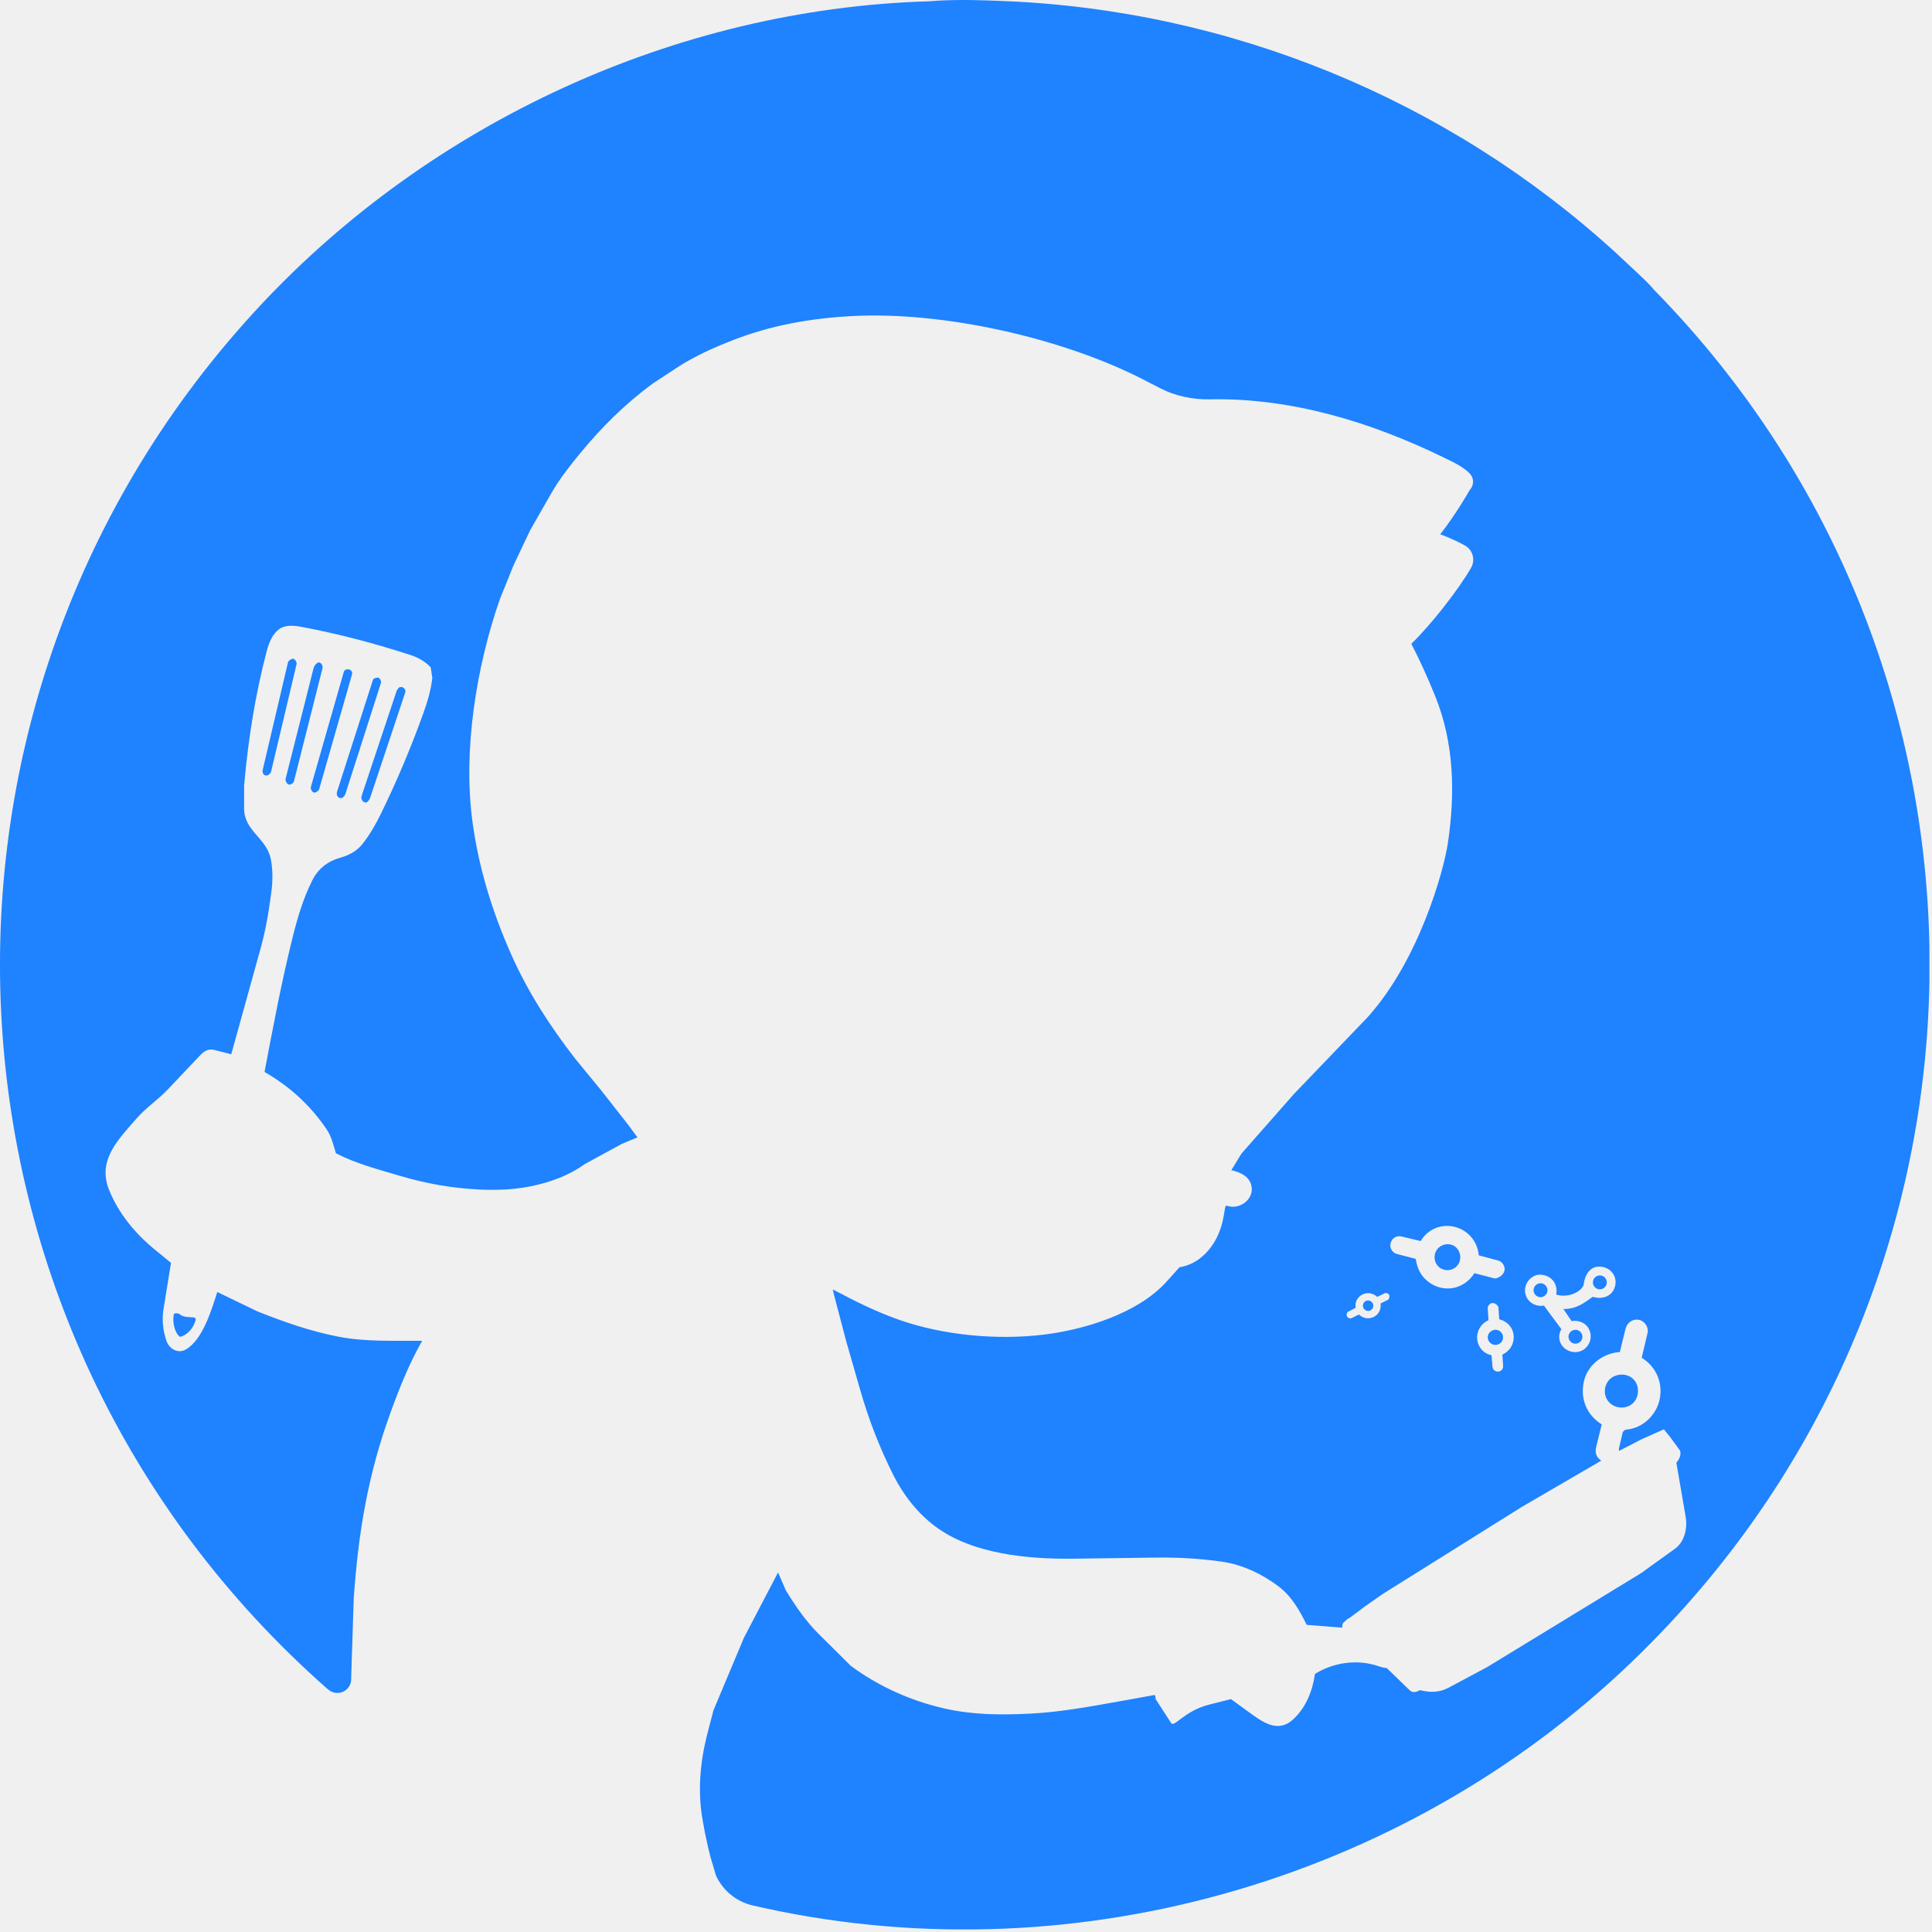
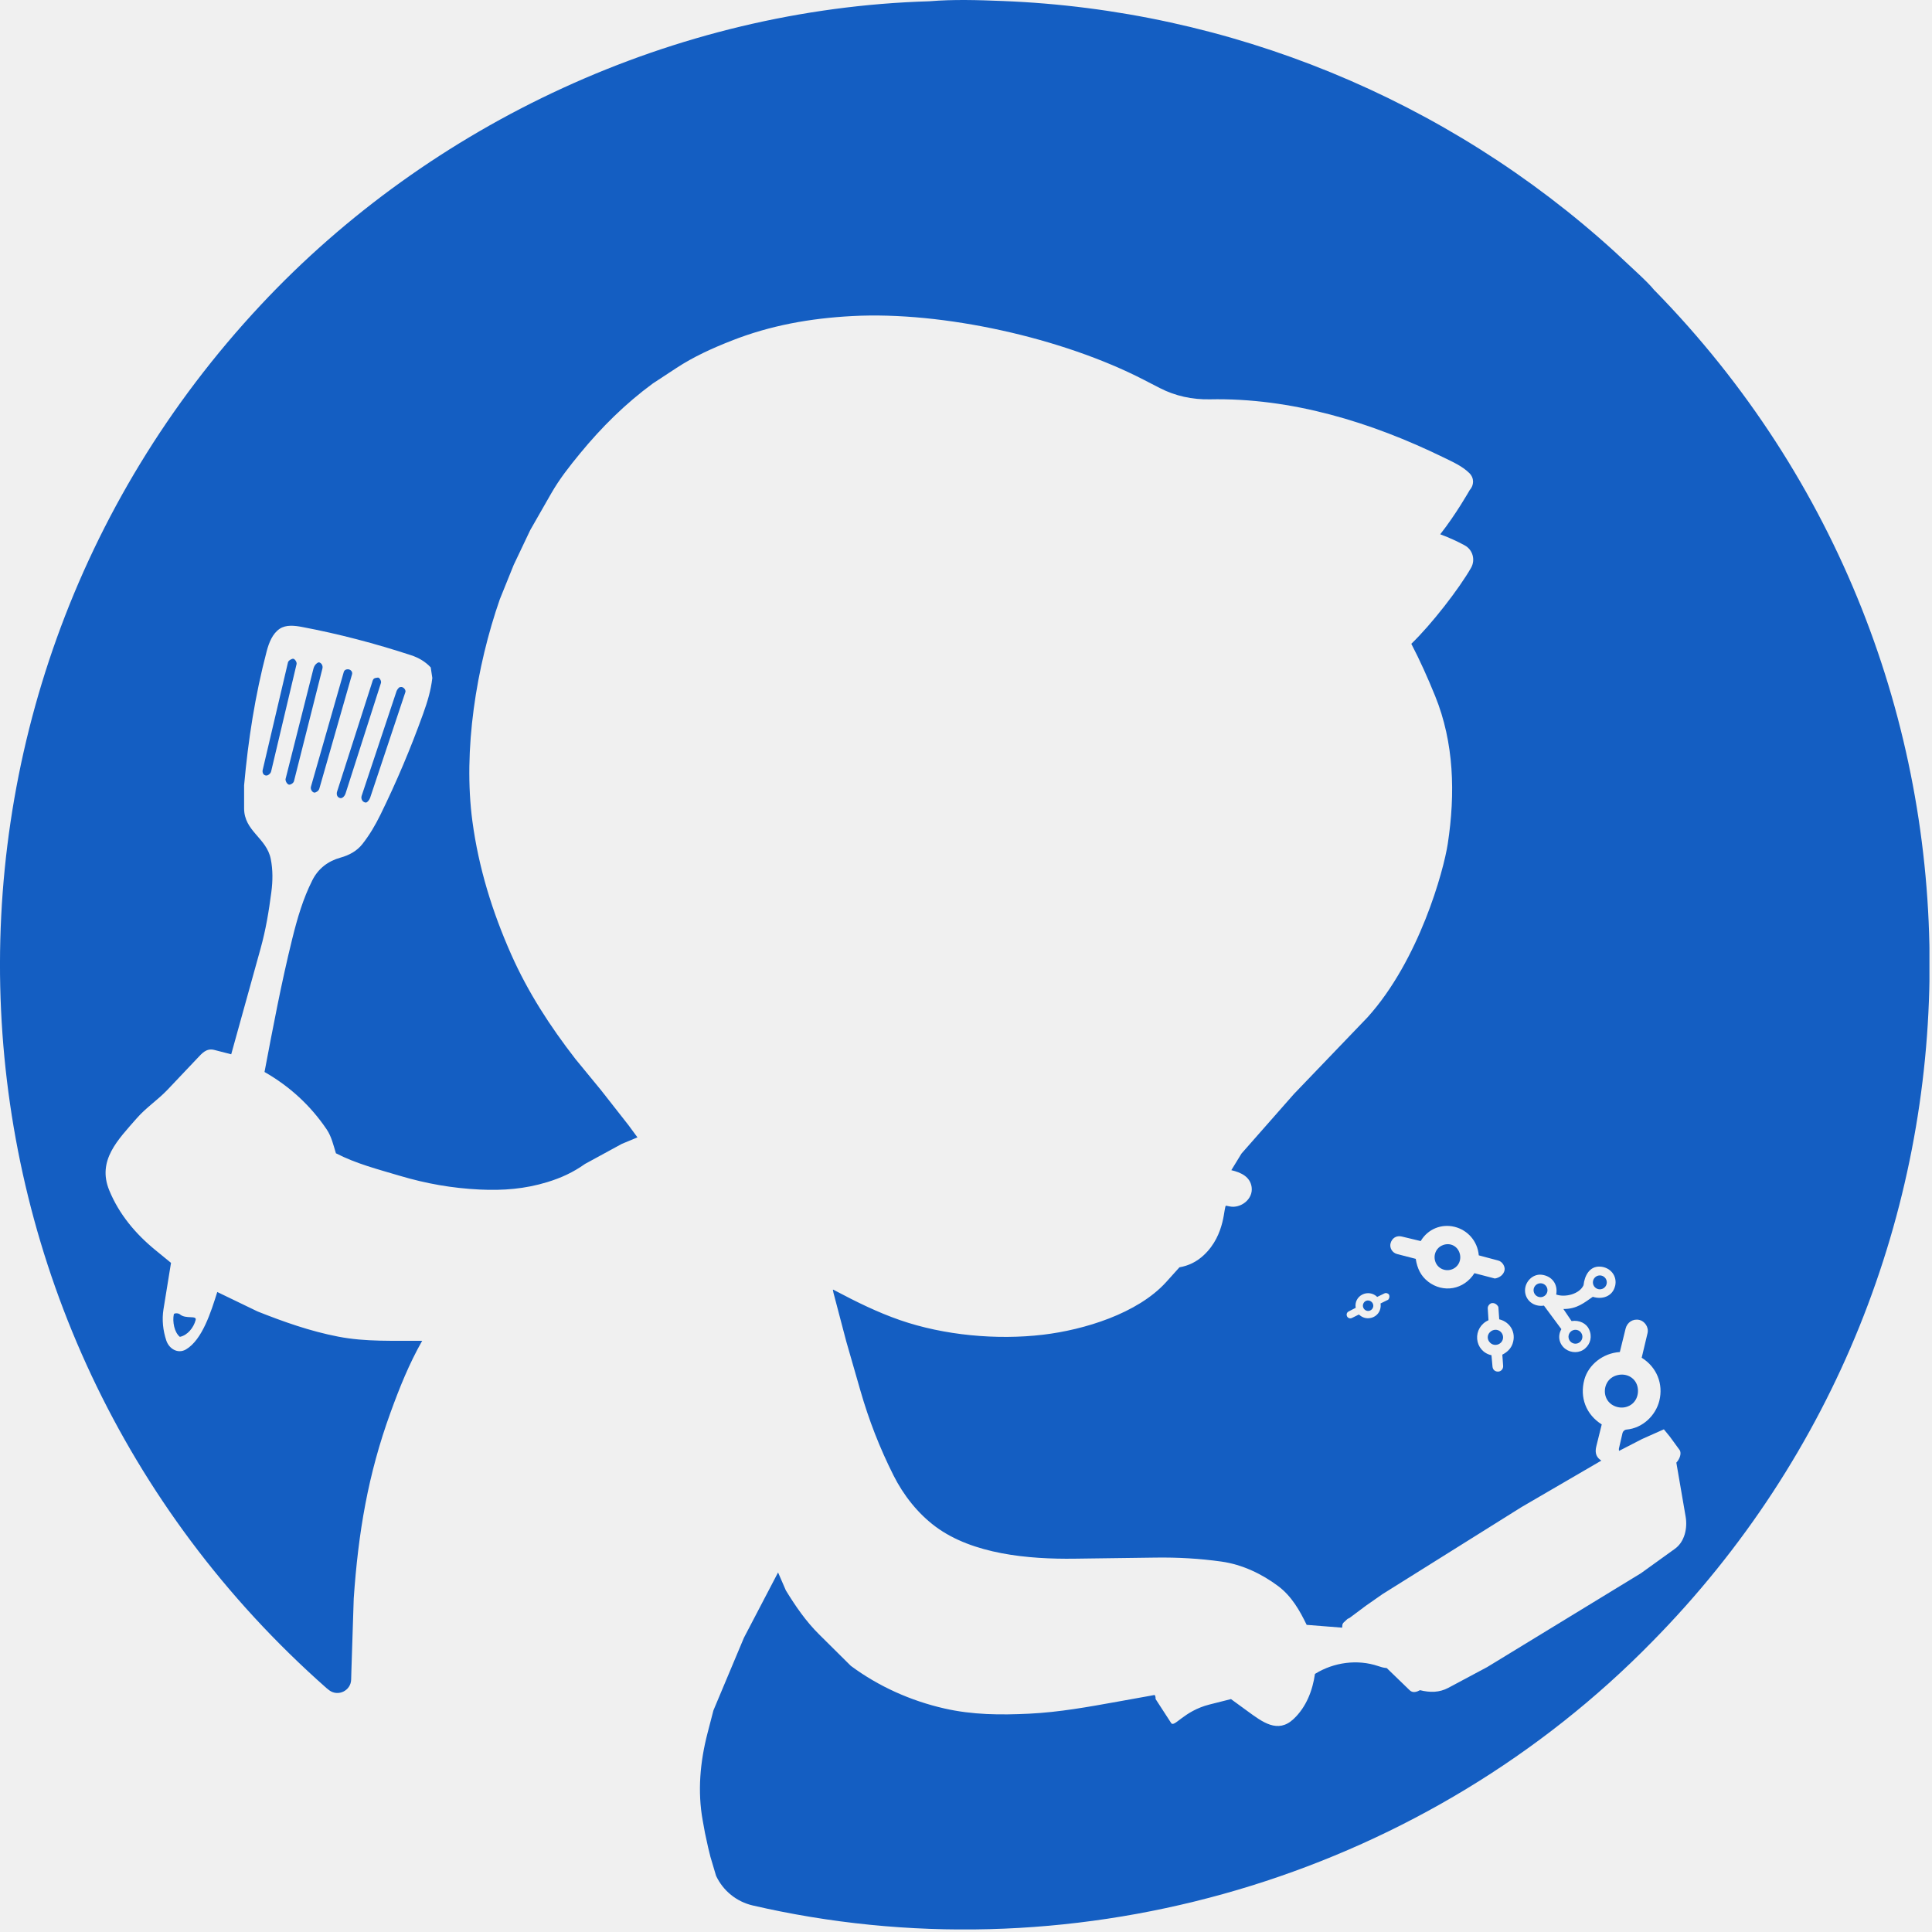
<svg xmlns="http://www.w3.org/2000/svg" width="213" height="213" viewBox="0 0 213 213" fill="none">
  <g clip-path="url(#clip0_1_6)">
-     <path d="M164.253 146.879C163.949 147.188 163.935 147.685 164.278 148.028C164.624 148.376 165.168 148.335 165.484 148.011C165.807 147.676 165.782 147.138 165.444 146.826C165.101 146.51 164.585 146.538 164.256 146.879H164.253Z" fill="#1F82FF" />
-     <path d="M151.027 143.415C150.751 143.303 150.433 143.42 150.302 143.727C150.171 144.037 150.338 144.372 150.623 144.489C150.919 144.609 151.256 144.452 151.368 144.157C151.479 143.858 151.329 143.538 151.027 143.415Z" fill="#1F82FF" />
-     <path d="M182.412 32.023C181.979 31.473 181.237 30.757 180.406 29.981L178.034 27.769C159.532 10.912 135.553 1.08 110.507 0.109C107.77 0.003 105.158 -0.083 102.449 0.14C74.332 0.971 47.431 13.639 28.742 33.63C-12.197 77.417 -9.071 146.312 35.991 186.106C36.066 186.17 36.167 186.254 36.29 186.346C37.275 187.082 38.681 186.399 38.714 185.171L38.739 184.256L38.999 176.224C39.498 168.983 40.564 162.576 43.056 155.723C44.047 152.998 45.087 150.387 46.544 147.821C43.349 147.794 40.347 147.955 37.283 147.361C34.189 146.762 31.298 145.738 28.39 144.583L23.954 142.441C23.273 144.597 22.316 147.699 20.508 148.77C19.623 149.294 18.639 148.72 18.329 147.774C17.974 146.697 17.835 145.509 18.025 144.335L18.853 139.228L17.135 137.822C14.933 136.023 13.125 133.867 12.042 131.226C10.692 127.929 13.005 125.659 15.081 123.282C16.119 122.094 17.411 121.26 18.477 120.133L21.738 116.691C22.26 116.139 22.749 115.528 23.625 115.754L25.491 116.234L28.728 104.575C29.308 102.486 29.638 100.475 29.917 98.338C30.076 97.122 30.09 95.906 29.852 94.707C29.387 92.359 26.912 91.647 26.912 89.115V86.585C27.361 81.567 28.125 76.65 29.403 71.794C29.654 70.843 30.048 69.85 30.835 69.323C31.529 68.857 32.478 68.966 33.287 69.119C37.4 69.897 41.362 70.943 45.327 72.24C46.178 72.519 46.912 72.963 47.487 73.582L47.663 74.748C47.501 76.139 47.124 77.375 46.65 78.694C45.271 82.524 43.72 86.197 41.929 89.848C41.357 91.011 40.74 92.052 39.956 93.053C39.35 93.826 38.488 94.289 37.551 94.548C36.184 94.927 35.095 95.736 34.437 97.044C33.413 99.072 32.788 101.211 32.227 103.473C31.016 108.368 30.101 113.244 29.163 118.184C31.979 119.796 34.25 121.902 36.022 124.523C36.544 125.296 36.753 126.236 37.035 127.148C39.278 128.303 41.647 128.905 44.063 129.625C46.99 130.495 49.834 130.997 52.889 131.145C55.47 131.27 57.869 131.081 60.325 130.33C61.873 129.856 63.16 129.268 64.502 128.319L68.556 126.11L70.278 125.394L69.312 124.077L66.271 120.2L63.447 116.761C60.651 113.157 58.215 109.409 56.354 105.214C54.267 100.506 52.772 95.675 52.085 90.571C51.028 82.722 52.512 73.512 55.104 66.068L56.633 62.283L58.458 58.442L60.771 54.398C61.678 52.811 62.78 51.413 63.949 49.991C66.327 47.093 68.958 44.493 71.971 42.279L74.572 40.572C76.466 39.328 78.506 38.404 80.624 37.571C84.932 35.869 89.338 35.091 93.95 34.846C103.984 34.307 117.154 37.267 126.057 41.849L127.877 42.786C129.573 43.659 131.462 44.064 133.371 44.025C142.352 43.841 151.144 46.524 159.189 50.451C160.207 50.947 161.212 51.394 161.982 52.147C162.548 52.699 162.523 53.486 162.032 54.032C162.032 54.032 160.522 56.704 158.781 58.905C159.881 59.309 160.801 59.753 161.491 60.13C162.372 60.612 162.679 61.725 162.183 62.598C160.868 64.905 157.794 68.868 155.595 70.979C156.538 72.792 157.375 74.65 158.223 76.736C160.313 81.885 160.458 87.491 159.613 93.031C159.158 96.007 156.468 105.833 150.773 112.151L142.637 120.63L136.872 127.179L135.751 129.011C136.842 129.262 137.832 129.747 137.991 130.877C138.178 132.224 136.766 133.253 135.578 133.008L135.184 132.927C134.88 132.863 135.181 136.098 132.698 138.394C131.928 139.108 131.06 139.538 130.033 139.719L128.566 141.348C125.413 144.826 119.495 146.616 115.005 147.149C109.902 147.757 104.076 147.222 99.221 145.54C96.721 144.672 94.438 143.54 92.108 142.31C92.008 142.257 91.81 142.129 91.824 142.204L91.888 142.528L93.3 147.894L94.86 153.319C95.792 156.56 96.983 159.628 98.509 162.663C99.6 164.835 101.191 166.86 103.141 168.308C107.243 171.354 113.395 171.912 118.479 171.842L127.405 171.722C129.849 171.688 132.227 171.822 134.651 172.16C136.948 172.481 139.116 173.515 140.935 174.879C142.397 175.978 143.301 177.568 144.057 179.138L147.969 179.448C147.969 179.428 147.975 179.37 147.978 179.342L147.994 179.147C148.003 179.063 148.058 178.951 148.117 178.896L148.558 178.486L148.798 178.366L150.419 177.155L150.595 177.024L152.422 175.747L167.758 166.146L176.312 161.165L176.544 161.034L176.399 160.922C175.908 160.548 175.846 160.032 175.994 159.441L176.589 157.04C174.859 155.957 174.136 154.058 174.675 152.094C175.121 150.471 176.711 149.177 178.584 149.06L179.217 146.488C179.393 145.774 180.04 145.361 180.738 145.52C181.31 145.651 181.798 146.307 181.639 146.976L180.994 149.687C182.66 150.725 183.397 152.585 182.939 154.432C182.54 156.038 181.126 157.452 179.304 157.611C179.105 157.628 178.921 157.818 178.885 157.968L178.536 159.475L178.483 159.703C178.472 159.751 178.475 159.968 178.517 159.949L178.743 159.832L181.045 158.646L183.439 157.581L184.094 158.381L185.163 159.846C185.442 160.228 185.149 160.908 184.814 161.254L185.838 167.201C186.062 168.489 185.721 169.984 184.664 170.746L180.914 173.446L163.963 183.791L159.677 186.081C158.684 186.611 157.648 186.613 156.552 186.34C156.223 186.521 155.765 186.686 155.419 186.351L152.886 183.902C152.478 183.863 152.255 183.788 151.94 183.682C149.674 182.915 147.065 183.247 144.972 184.547C144.718 186.326 144.035 188.189 142.609 189.522C140.871 191.149 139.197 189.863 137.514 188.635L135.714 187.322L133.343 187.921C130.494 188.641 129.473 190.51 129.113 189.955L127.402 187.316C127.408 187.104 127.363 186.853 127.252 186.873L126.819 186.956L123.248 187.598C119.986 188.184 116.797 188.769 113.468 188.931C110.292 189.085 107.226 189.065 104.12 188.357C100.401 187.509 96.866 185.927 93.805 183.66L90.309 180.193C88.847 178.745 87.714 177.091 86.642 175.345L85.78 173.359L82.019 180.555L78.654 188.569L78.004 191.073C77.183 194.242 76.888 197.508 77.474 200.715L77.722 202.079L78.062 203.647L78.322 204.707L78.944 206.801L78.952 206.818C79.728 208.467 81.218 209.666 82.993 210.076C84.014 210.31 85.035 210.531 86.056 210.734C120.976 217.685 157.573 206.099 182.108 181.035C222.739 139.853 223.041 73.523 182.431 32.031L182.412 32.023ZM153.045 143.292L152.202 143.705C152.327 144.564 151.742 145.286 150.882 145.333C150.483 145.356 150.134 145.205 149.811 144.926L149.049 145.303C148.831 145.412 148.597 145.306 148.513 145.133C148.413 144.923 148.471 144.695 148.695 144.58L149.465 144.184C149.353 143.568 149.657 142.993 150.193 142.723C150.718 142.458 151.373 142.533 151.834 142.982L152.646 142.589C152.813 142.508 153.053 142.592 153.131 142.731C153.229 142.907 153.187 143.124 153.047 143.292H153.045ZM157.439 141.289C156.655 140.687 156.242 139.842 156.083 138.787L154.038 138.26C153.455 138.109 153.181 137.535 153.307 137.072C153.458 136.514 153.94 136.179 154.54 136.324L156.63 136.826C157.42 135.488 158.924 134.899 160.369 135.256C161.789 135.608 162.894 136.81 163.034 138.4L165.193 138.977C165.637 139.094 165.955 139.644 165.877 140.034C165.776 140.528 165.344 140.865 164.808 140.954L162.554 140.366C161.399 142.184 159.127 142.597 157.436 141.292L157.439 141.289ZM166.767 148.125C166.577 148.675 166.187 149.063 165.629 149.35L165.718 150.585C165.743 150.94 165.475 151.196 165.193 151.216C164.856 151.238 164.579 151.032 164.546 150.669L164.432 149.411C163.539 149.222 162.928 148.496 162.855 147.626C162.783 146.77 163.246 145.93 164.105 145.554L164.021 144.243C164.005 143.975 164.25 143.693 164.482 143.666C164.775 143.629 165.045 143.805 165.193 144.087L165.288 145.451C166.519 145.752 167.174 146.937 166.764 148.123L166.767 148.125ZM178.056 141.794C177.783 142.91 176.675 143.306 175.604 142.971C174.663 143.613 173.868 144.324 172.361 144.315L173.263 145.646C174.119 145.504 174.895 145.916 175.185 146.538C175.567 147.353 175.341 148.167 174.744 148.678C174.139 149.196 173.226 149.194 172.585 148.72C171.926 148.231 171.675 147.347 172.138 146.536L170.216 143.942C169.075 144.12 168.14 143.328 168.131 142.279C168.123 141.289 168.999 140.419 169.973 140.539C171.07 140.673 171.784 141.549 171.569 142.72C172.551 143.066 174.13 142.678 174.582 141.694C174.694 140.639 175.247 139.593 176.382 139.641C177.526 139.688 178.338 140.664 178.062 141.794H178.056Z" fill="#1F82FF" />
-     <path d="M38.273 73.791L38.212 73.802C38.064 73.827 37.944 73.933 37.902 74.078L34.281 86.73C34.194 87.031 34.448 87.374 34.66 87.383C34.819 87.388 35.132 87.207 35.204 86.953L38.812 74.34C38.82 74.315 38.823 74.29 38.826 74.262C38.851 73.969 38.561 73.746 38.271 73.794L38.273 73.791Z" fill="#1F82FF" />
-     <path d="M41.664 74.703C41.588 74.714 41.385 74.731 41.279 74.787C41.111 74.876 41.083 75.054 41.025 75.236L37.146 87.327C37.079 87.661 37.208 87.918 37.506 87.988C37.715 88.038 37.986 87.823 38.1 87.472L42.001 75.291C42.068 75.082 41.837 74.68 41.664 74.703Z" fill="#1F82FF" />
-     <path d="M31.873 86.507C32.021 86.535 32.353 86.348 32.411 86.122L35.545 73.71C35.609 73.459 35.508 73.183 35.28 73.063C35.215 73.03 35.157 73.013 35.112 73.027C35.073 73.038 35.029 73.06 34.981 73.091C34.766 73.231 34.624 73.459 34.56 73.707L31.477 85.907C31.477 86.186 31.68 86.474 31.873 86.51V86.507Z" fill="#1F82FF" />
-     <path d="M32.325 72.628C32.155 72.614 31.797 72.823 31.75 73.021L28.96 84.892C28.932 85.015 28.943 85.143 28.993 85.26C29.094 85.497 29.392 85.575 29.599 85.422L29.677 85.363C29.788 85.279 29.867 85.162 29.897 85.028L32.696 73.219C32.749 72.993 32.501 72.639 32.328 72.625L32.325 72.628Z" fill="#1F82FF" />
-     <path d="M40.252 88.468C40.302 88.479 40.347 88.482 40.383 88.471C40.522 88.437 40.726 88.189 40.807 87.952L44.697 76.287C44.733 76.176 44.669 75.992 44.535 75.872C44.457 75.802 44.306 75.716 44.203 75.741C44.203 75.741 44.046 75.757 43.985 75.805C43.929 75.847 43.762 76.073 43.72 76.193L39.872 87.737C39.769 88.044 39.936 88.398 40.252 88.471V88.468Z" fill="#1F82FF" />
-     <path d="M179.275 155.118C180.364 154.819 180.771 153.718 180.509 152.792C180.235 151.821 179.197 151.31 178.157 151.654C177.077 152.011 176.72 153.165 177.052 154.041C177.409 154.975 178.466 155.341 179.275 155.118Z" fill="#1F82FF" />
-     <path d="M19.16 144.912C19.004 145.707 19.208 146.879 19.83 147.386C20.676 147.211 21.345 146.377 21.569 145.534C21.722 144.963 20.483 145.476 19.819 144.893C19.68 144.77 19.194 144.734 19.158 144.912H19.16Z" fill="#1F82FF" />
-     <path d="M158.949 137.326C158.198 137.697 157.97 138.595 158.321 139.278C158.684 139.984 159.568 140.235 160.258 139.861C160.955 139.482 161.187 138.631 160.821 137.914C160.486 137.256 159.694 136.963 158.952 137.328L158.949 137.326Z" fill="#1F82FF" />
-     <path d="M173.826 148.128C174.242 148.053 174.521 147.654 174.446 147.239C174.37 146.823 173.971 146.544 173.556 146.619C173.14 146.695 172.861 147.094 172.936 147.509C173.011 147.925 173.41 148.204 173.826 148.128Z" fill="#1F82FF" />
-     <path d="M169.705 141.49C169.289 141.565 169.01 141.964 169.086 142.38C169.161 142.795 169.56 143.074 169.976 142.999C170.392 142.924 170.671 142.525 170.595 142.109C170.52 141.694 170.121 141.415 169.705 141.49Z" fill="#1F82FF" />
-     <path d="M176.245 140.625C175.83 140.7 175.551 141.099 175.626 141.515C175.701 141.93 176.1 142.209 176.516 142.134C176.932 142.059 177.211 141.66 177.136 141.244C177.06 140.829 176.661 140.55 176.245 140.625Z" fill="#1F82FF" />
+     <path d="M164.253 146.879C163.949 147.188 163.935 147.685 164.278 148.028C164.624 148.376 165.168 148.335 165.484 148.011C165.807 147.676 165.782 147.138 165.444 146.826C165.101 146.51 164.585 146.538 164.256 146.879H164.253Z" fill="#145EC2" />
+     <path d="M151.027 143.415C150.751 143.303 150.433 143.42 150.302 143.727C150.171 144.037 150.338 144.372 150.623 144.489C150.919 144.609 151.256 144.452 151.368 144.157C151.479 143.858 151.329 143.538 151.027 143.415Z" fill="#145EC2" />
+     <path d="M182.412 32.023C181.979 31.473 181.237 30.757 180.406 29.981L178.034 27.769C159.532 10.912 135.553 1.08 110.507 0.109C107.77 0.003 105.158 -0.083 102.449 0.14C74.332 0.971 47.431 13.639 28.742 33.63C-12.197 77.417 -9.071 146.312 35.991 186.106C36.066 186.17 36.167 186.254 36.29 186.346C37.275 187.082 38.681 186.399 38.714 185.171L38.739 184.256L38.999 176.224C39.498 168.983 40.564 162.576 43.056 155.723C44.047 152.998 45.087 150.387 46.544 147.821C43.349 147.794 40.347 147.955 37.283 147.361C34.189 146.762 31.298 145.738 28.39 144.583L23.954 142.441C23.273 144.597 22.316 147.699 20.508 148.77C19.623 149.294 18.639 148.72 18.329 147.774C17.974 146.697 17.835 145.509 18.025 144.335L18.853 139.228L17.135 137.822C14.933 136.023 13.125 133.867 12.042 131.226C10.692 127.929 13.005 125.659 15.081 123.282C16.119 122.094 17.411 121.26 18.477 120.133L21.738 116.691C22.26 116.139 22.749 115.528 23.625 115.754L25.491 116.234L28.728 104.575C29.308 102.486 29.638 100.475 29.917 98.338C30.076 97.122 30.09 95.906 29.852 94.707C29.387 92.359 26.912 91.647 26.912 89.115V86.585C27.361 81.567 28.125 76.65 29.403 71.794C29.654 70.843 30.048 69.85 30.835 69.323C31.529 68.857 32.478 68.966 33.287 69.119C37.4 69.897 41.362 70.943 45.327 72.24C46.178 72.519 46.912 72.963 47.487 73.582L47.663 74.748C47.501 76.139 47.124 77.375 46.65 78.694C45.271 82.524 43.72 86.197 41.929 89.848C41.357 91.011 40.74 92.052 39.956 93.053C39.35 93.826 38.488 94.289 37.551 94.548C36.184 94.927 35.095 95.736 34.437 97.044C33.413 99.072 32.788 101.211 32.227 103.473C31.016 108.368 30.101 113.244 29.163 118.184C31.979 119.796 34.25 121.902 36.022 124.523C36.544 125.296 36.753 126.236 37.035 127.148C39.278 128.303 41.647 128.905 44.063 129.625C46.99 130.495 49.834 130.997 52.889 131.145C55.47 131.27 57.869 131.081 60.325 130.33C61.873 129.856 63.16 129.268 64.502 128.319L68.556 126.11L70.278 125.394L69.312 124.077L66.271 120.2L63.447 116.761C60.651 113.157 58.215 109.409 56.354 105.214C54.267 100.506 52.772 95.675 52.085 90.571C51.028 82.722 52.512 73.512 55.104 66.068L56.633 62.283L58.458 58.442L60.771 54.398C61.678 52.811 62.78 51.413 63.949 49.991C66.327 47.093 68.958 44.493 71.971 42.279L74.572 40.572C76.466 39.328 78.506 38.404 80.624 37.571C84.932 35.869 89.338 35.091 93.95 34.846C103.984 34.307 117.154 37.267 126.057 41.849L127.877 42.786C129.573 43.659 131.462 44.064 133.371 44.025C142.352 43.841 151.144 46.524 159.189 50.451C160.207 50.947 161.212 51.394 161.982 52.147C162.548 52.699 162.523 53.486 162.032 54.032C162.032 54.032 160.522 56.704 158.781 58.905C159.881 59.309 160.801 59.753 161.491 60.13C162.372 60.612 162.679 61.725 162.183 62.598C160.868 64.905 157.794 68.868 155.595 70.979C156.538 72.792 157.375 74.65 158.223 76.736C160.313 81.885 160.458 87.491 159.613 93.031C159.158 96.007 156.468 105.833 150.773 112.151L142.637 120.63L136.872 127.179L135.751 129.011C136.842 129.262 137.832 129.747 137.991 130.877C138.178 132.224 136.766 133.253 135.578 133.008L135.184 132.927C134.88 132.863 135.181 136.098 132.698 138.394C131.928 139.108 131.06 139.538 130.033 139.719L128.566 141.348C125.413 144.826 119.495 146.616 115.005 147.149C109.902 147.757 104.076 147.222 99.221 145.54C96.721 144.672 94.438 143.54 92.108 142.31C92.008 142.257 91.81 142.129 91.824 142.204L91.888 142.528L93.3 147.894L94.86 153.319C95.792 156.56 96.983 159.628 98.509 162.663C99.6 164.835 101.191 166.86 103.141 168.308C107.243 171.354 113.395 171.912 118.479 171.842L127.405 171.722C129.849 171.688 132.227 171.822 134.651 172.16C136.948 172.481 139.116 173.515 140.935 174.879C142.397 175.978 143.301 177.568 144.057 179.138L147.969 179.448C147.969 179.428 147.975 179.37 147.978 179.342L147.994 179.147C148.003 179.063 148.058 178.951 148.117 178.896L148.558 178.486L148.798 178.366L150.419 177.155L150.595 177.024L152.422 175.747L167.758 166.146L176.312 161.165L176.544 161.034L176.399 160.922C175.908 160.548 175.846 160.032 175.994 159.441L176.589 157.04C174.859 155.957 174.136 154.058 174.675 152.094C175.121 150.471 176.711 149.177 178.584 149.06L179.217 146.488C179.393 145.774 180.04 145.361 180.738 145.52C181.31 145.651 181.798 146.307 181.639 146.976L180.994 149.687C182.66 150.725 183.397 152.585 182.939 154.432C182.54 156.038 181.126 157.452 179.304 157.611C179.105 157.628 178.921 157.818 178.885 157.968L178.536 159.475L178.483 159.703C178.472 159.751 178.475 159.968 178.517 159.949L178.743 159.832L181.045 158.646L183.439 157.581L184.094 158.381L185.163 159.846C185.442 160.228 185.149 160.908 184.814 161.254L185.838 167.201C186.062 168.489 185.721 169.984 184.664 170.746L180.914 173.446L163.963 183.791L159.677 186.081C158.684 186.611 157.648 186.613 156.552 186.34C156.223 186.521 155.765 186.686 155.419 186.351L152.886 183.902C152.478 183.863 152.255 183.788 151.94 183.682C149.674 182.915 147.065 183.247 144.972 184.547C144.718 186.326 144.035 188.189 142.609 189.522C140.871 191.149 139.197 189.863 137.514 188.635L135.714 187.322L133.343 187.921C130.494 188.641 129.473 190.51 129.113 189.955L127.402 187.316C127.408 187.104 127.363 186.853 127.252 186.873L126.819 186.956L123.248 187.598C119.986 188.184 116.797 188.769 113.468 188.931C110.292 189.085 107.226 189.065 104.12 188.357C100.401 187.509 96.866 185.927 93.805 183.66L90.309 180.193C88.847 178.745 87.714 177.091 86.642 175.345L85.78 173.359L82.019 180.555L78.654 188.569L78.004 191.073C77.183 194.242 76.888 197.508 77.474 200.715L77.722 202.079L78.062 203.647L78.322 204.707L78.944 206.801L78.952 206.818C79.728 208.467 81.218 209.666 82.993 210.076C84.014 210.31 85.035 210.531 86.056 210.734C120.976 217.685 157.573 206.099 182.108 181.035C222.739 139.853 223.041 73.523 182.431 32.031L182.412 32.023ZM153.045 143.292L152.202 143.705C152.327 144.564 151.742 145.286 150.882 145.333C150.483 145.356 150.134 145.205 149.811 144.926L149.049 145.303C148.831 145.412 148.597 145.306 148.513 145.133C148.413 144.923 148.471 144.695 148.695 144.58L149.465 144.184C149.353 143.568 149.657 142.993 150.193 142.723C150.718 142.458 151.373 142.533 151.834 142.982L152.646 142.589C152.813 142.508 153.053 142.592 153.131 142.731C153.229 142.907 153.187 143.124 153.047 143.292H153.045ZM157.439 141.289C156.655 140.687 156.242 139.842 156.083 138.787L154.038 138.26C153.455 138.109 153.181 137.535 153.307 137.072C153.458 136.514 153.94 136.179 154.54 136.324L156.63 136.826C157.42 135.488 158.924 134.899 160.369 135.256C161.789 135.608 162.894 136.81 163.034 138.4L165.193 138.977C165.637 139.094 165.955 139.644 165.877 140.034C165.776 140.528 165.344 140.865 164.808 140.954L162.554 140.366C161.399 142.184 159.127 142.597 157.436 141.292L157.439 141.289ZM166.767 148.125C166.577 148.675 166.187 149.063 165.629 149.35L165.718 150.585C165.743 150.94 165.475 151.196 165.193 151.216C164.856 151.238 164.579 151.032 164.546 150.669L164.432 149.411C163.539 149.222 162.928 148.496 162.855 147.626C162.783 146.77 163.246 145.93 164.105 145.554L164.021 144.243C164.005 143.975 164.25 143.693 164.482 143.666C164.775 143.629 165.045 143.805 165.193 144.087L165.288 145.451C166.519 145.752 167.174 146.937 166.764 148.123L166.767 148.125ZM178.056 141.794C177.783 142.91 176.675 143.306 175.604 142.971C174.663 143.613 173.868 144.324 172.361 144.315L173.263 145.646C174.119 145.504 174.895 145.916 175.185 146.538C175.567 147.353 175.341 148.167 174.744 148.678C174.139 149.196 173.226 149.194 172.585 148.72C171.926 148.231 171.675 147.347 172.138 146.536L170.216 143.942C169.075 144.12 168.14 143.328 168.131 142.279C168.123 141.289 168.999 140.419 169.973 140.539C171.07 140.673 171.784 141.549 171.569 142.72C172.551 143.066 174.13 142.678 174.582 141.694C174.694 140.639 175.247 139.593 176.382 139.641C177.526 139.688 178.338 140.664 178.062 141.794H178.056Z" fill="#145EC2" />
+     <path d="M38.273 73.791L38.212 73.802C38.064 73.827 37.944 73.933 37.902 74.078L34.281 86.73C34.194 87.031 34.448 87.374 34.66 87.383C34.819 87.388 35.132 87.207 35.204 86.953L38.812 74.34C38.82 74.315 38.823 74.29 38.826 74.262C38.851 73.969 38.561 73.746 38.271 73.794L38.273 73.791Z" fill="#145EC2" />
+     <path d="M41.664 74.703C41.588 74.714 41.385 74.731 41.279 74.787C41.111 74.876 41.083 75.054 41.025 75.236L37.146 87.327C37.079 87.661 37.208 87.918 37.506 87.988C37.715 88.038 37.986 87.823 38.1 87.472L42.001 75.291C42.068 75.082 41.837 74.68 41.664 74.703Z" fill="#145EC2" />
+     <path d="M31.873 86.507C32.021 86.535 32.353 86.348 32.411 86.122L35.545 73.71C35.609 73.459 35.508 73.183 35.28 73.063C35.215 73.03 35.157 73.013 35.112 73.027C35.073 73.038 35.029 73.06 34.981 73.091C34.766 73.231 34.624 73.459 34.56 73.707L31.477 85.907C31.477 86.186 31.68 86.474 31.873 86.51V86.507Z" fill="#145EC2" />
+     <path d="M32.325 72.628C32.155 72.614 31.797 72.823 31.75 73.021L28.96 84.892C28.932 85.015 28.943 85.143 28.993 85.26C29.094 85.497 29.392 85.575 29.599 85.422L29.677 85.363C29.788 85.279 29.867 85.162 29.897 85.028L32.696 73.219C32.749 72.993 32.501 72.639 32.328 72.625L32.325 72.628Z" fill="#145EC2" />
+     <path d="M40.252 88.468C40.302 88.479 40.347 88.482 40.383 88.471C40.522 88.437 40.726 88.189 40.807 87.952L44.697 76.287C44.733 76.176 44.669 75.992 44.535 75.872C44.457 75.802 44.306 75.716 44.203 75.741C44.203 75.741 44.046 75.757 43.985 75.805C43.929 75.847 43.762 76.073 43.72 76.193L39.872 87.737C39.769 88.044 39.936 88.398 40.252 88.471V88.468Z" fill="#145EC2" />
+     <path d="M179.275 155.118C180.364 154.819 180.771 153.718 180.509 152.792C180.235 151.821 179.197 151.31 178.157 151.654C177.077 152.011 176.72 153.165 177.052 154.041C177.409 154.975 178.466 155.341 179.275 155.118Z" fill="#145EC2" />
+     <path d="M19.16 144.912C19.004 145.707 19.208 146.879 19.83 147.386C20.676 147.211 21.345 146.377 21.569 145.534C21.722 144.963 20.483 145.476 19.819 144.893C19.68 144.77 19.194 144.734 19.158 144.912H19.16Z" fill="#145EC2" />
+     <path d="M158.949 137.326C158.198 137.697 157.97 138.595 158.321 139.278C158.684 139.984 159.568 140.235 160.258 139.861C160.955 139.482 161.187 138.631 160.821 137.914C160.486 137.256 159.694 136.963 158.952 137.328L158.949 137.326Z" fill="#145EC2" />
+     <path d="M173.826 148.128C174.242 148.053 174.521 147.654 174.446 147.239C174.37 146.823 173.971 146.544 173.556 146.619C173.14 146.695 172.861 147.094 172.936 147.509C173.011 147.925 173.41 148.204 173.826 148.128Z" fill="#145EC2" />
+     <path d="M169.705 141.49C169.289 141.565 169.01 141.964 169.086 142.38C169.161 142.795 169.56 143.074 169.976 142.999C170.392 142.924 170.671 142.525 170.595 142.109C170.52 141.694 170.121 141.415 169.705 141.49Z" fill="#145EC2" />
+     <path d="M176.245 140.625C175.83 140.7 175.551 141.099 175.626 141.515C175.701 141.93 176.1 142.209 176.516 142.134C176.932 142.059 177.211 141.66 177.136 141.244C177.06 140.829 176.661 140.55 176.245 140.625Z" fill="#145EC2" />
  </g>
  <defs>
    <clipPath id="clip0_1_6">
      <rect width="212.717" height="212.717" fill="white" />
    </clipPath>
  </defs>
</svg>
